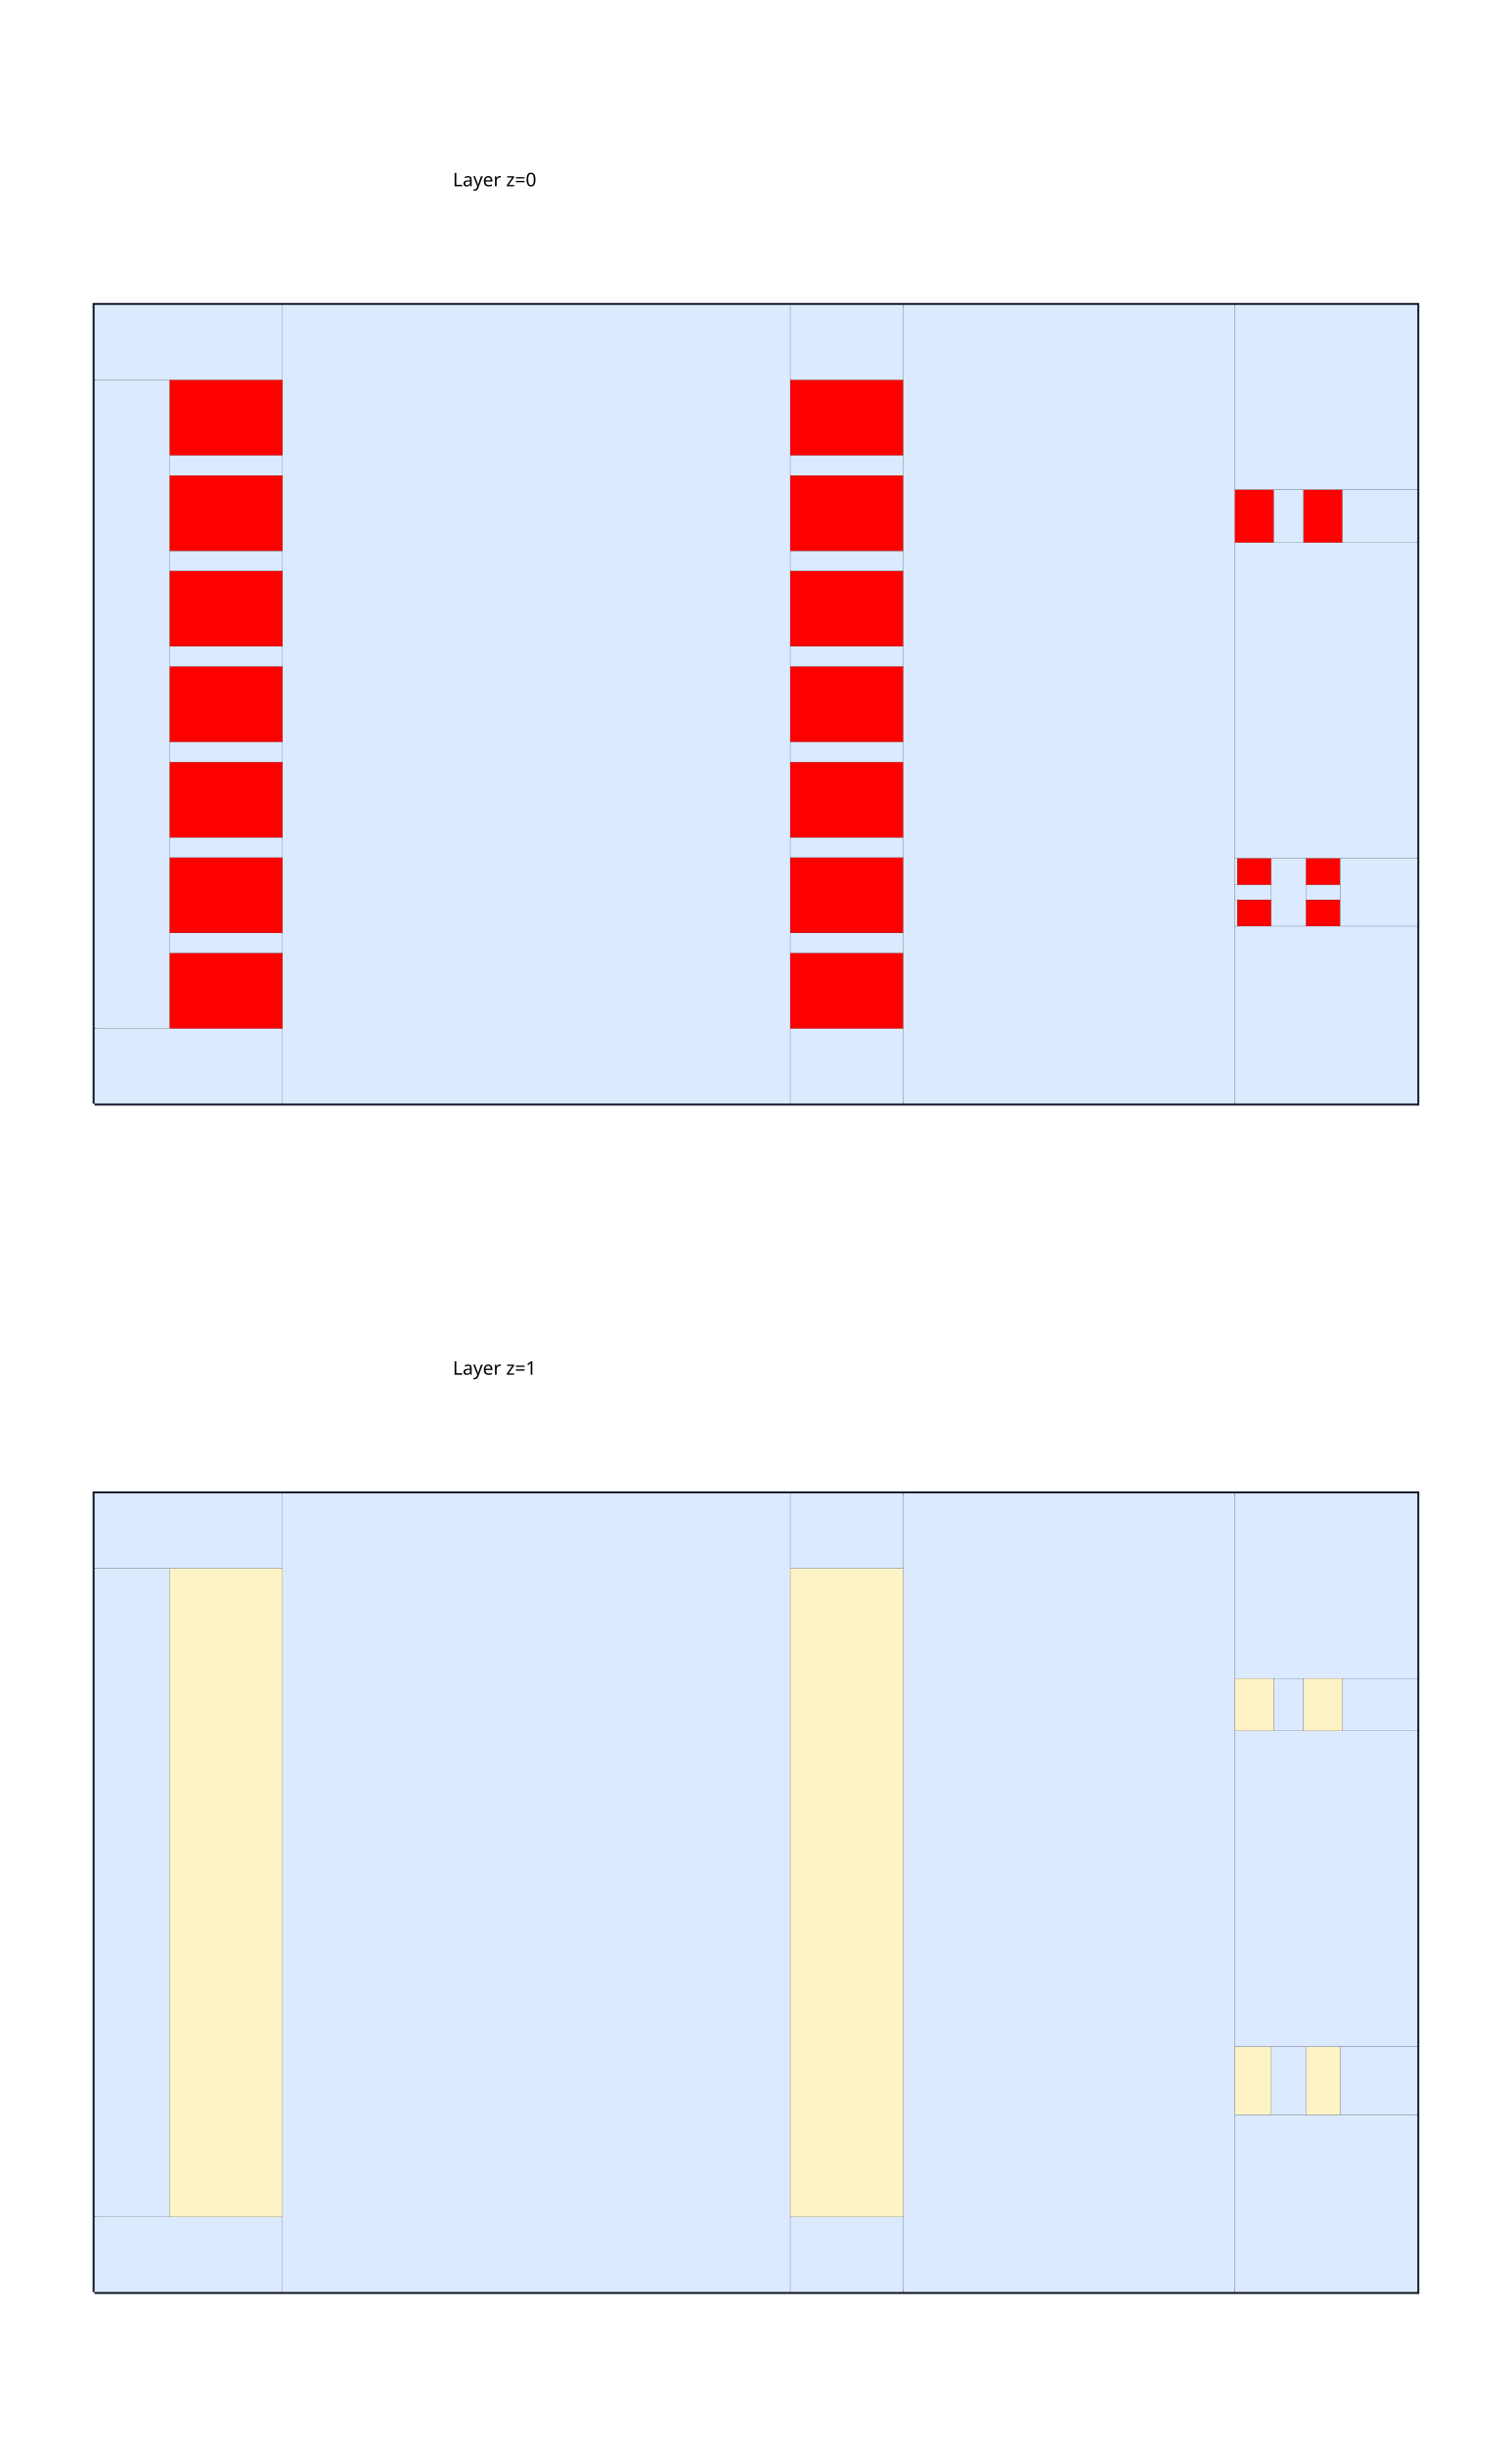
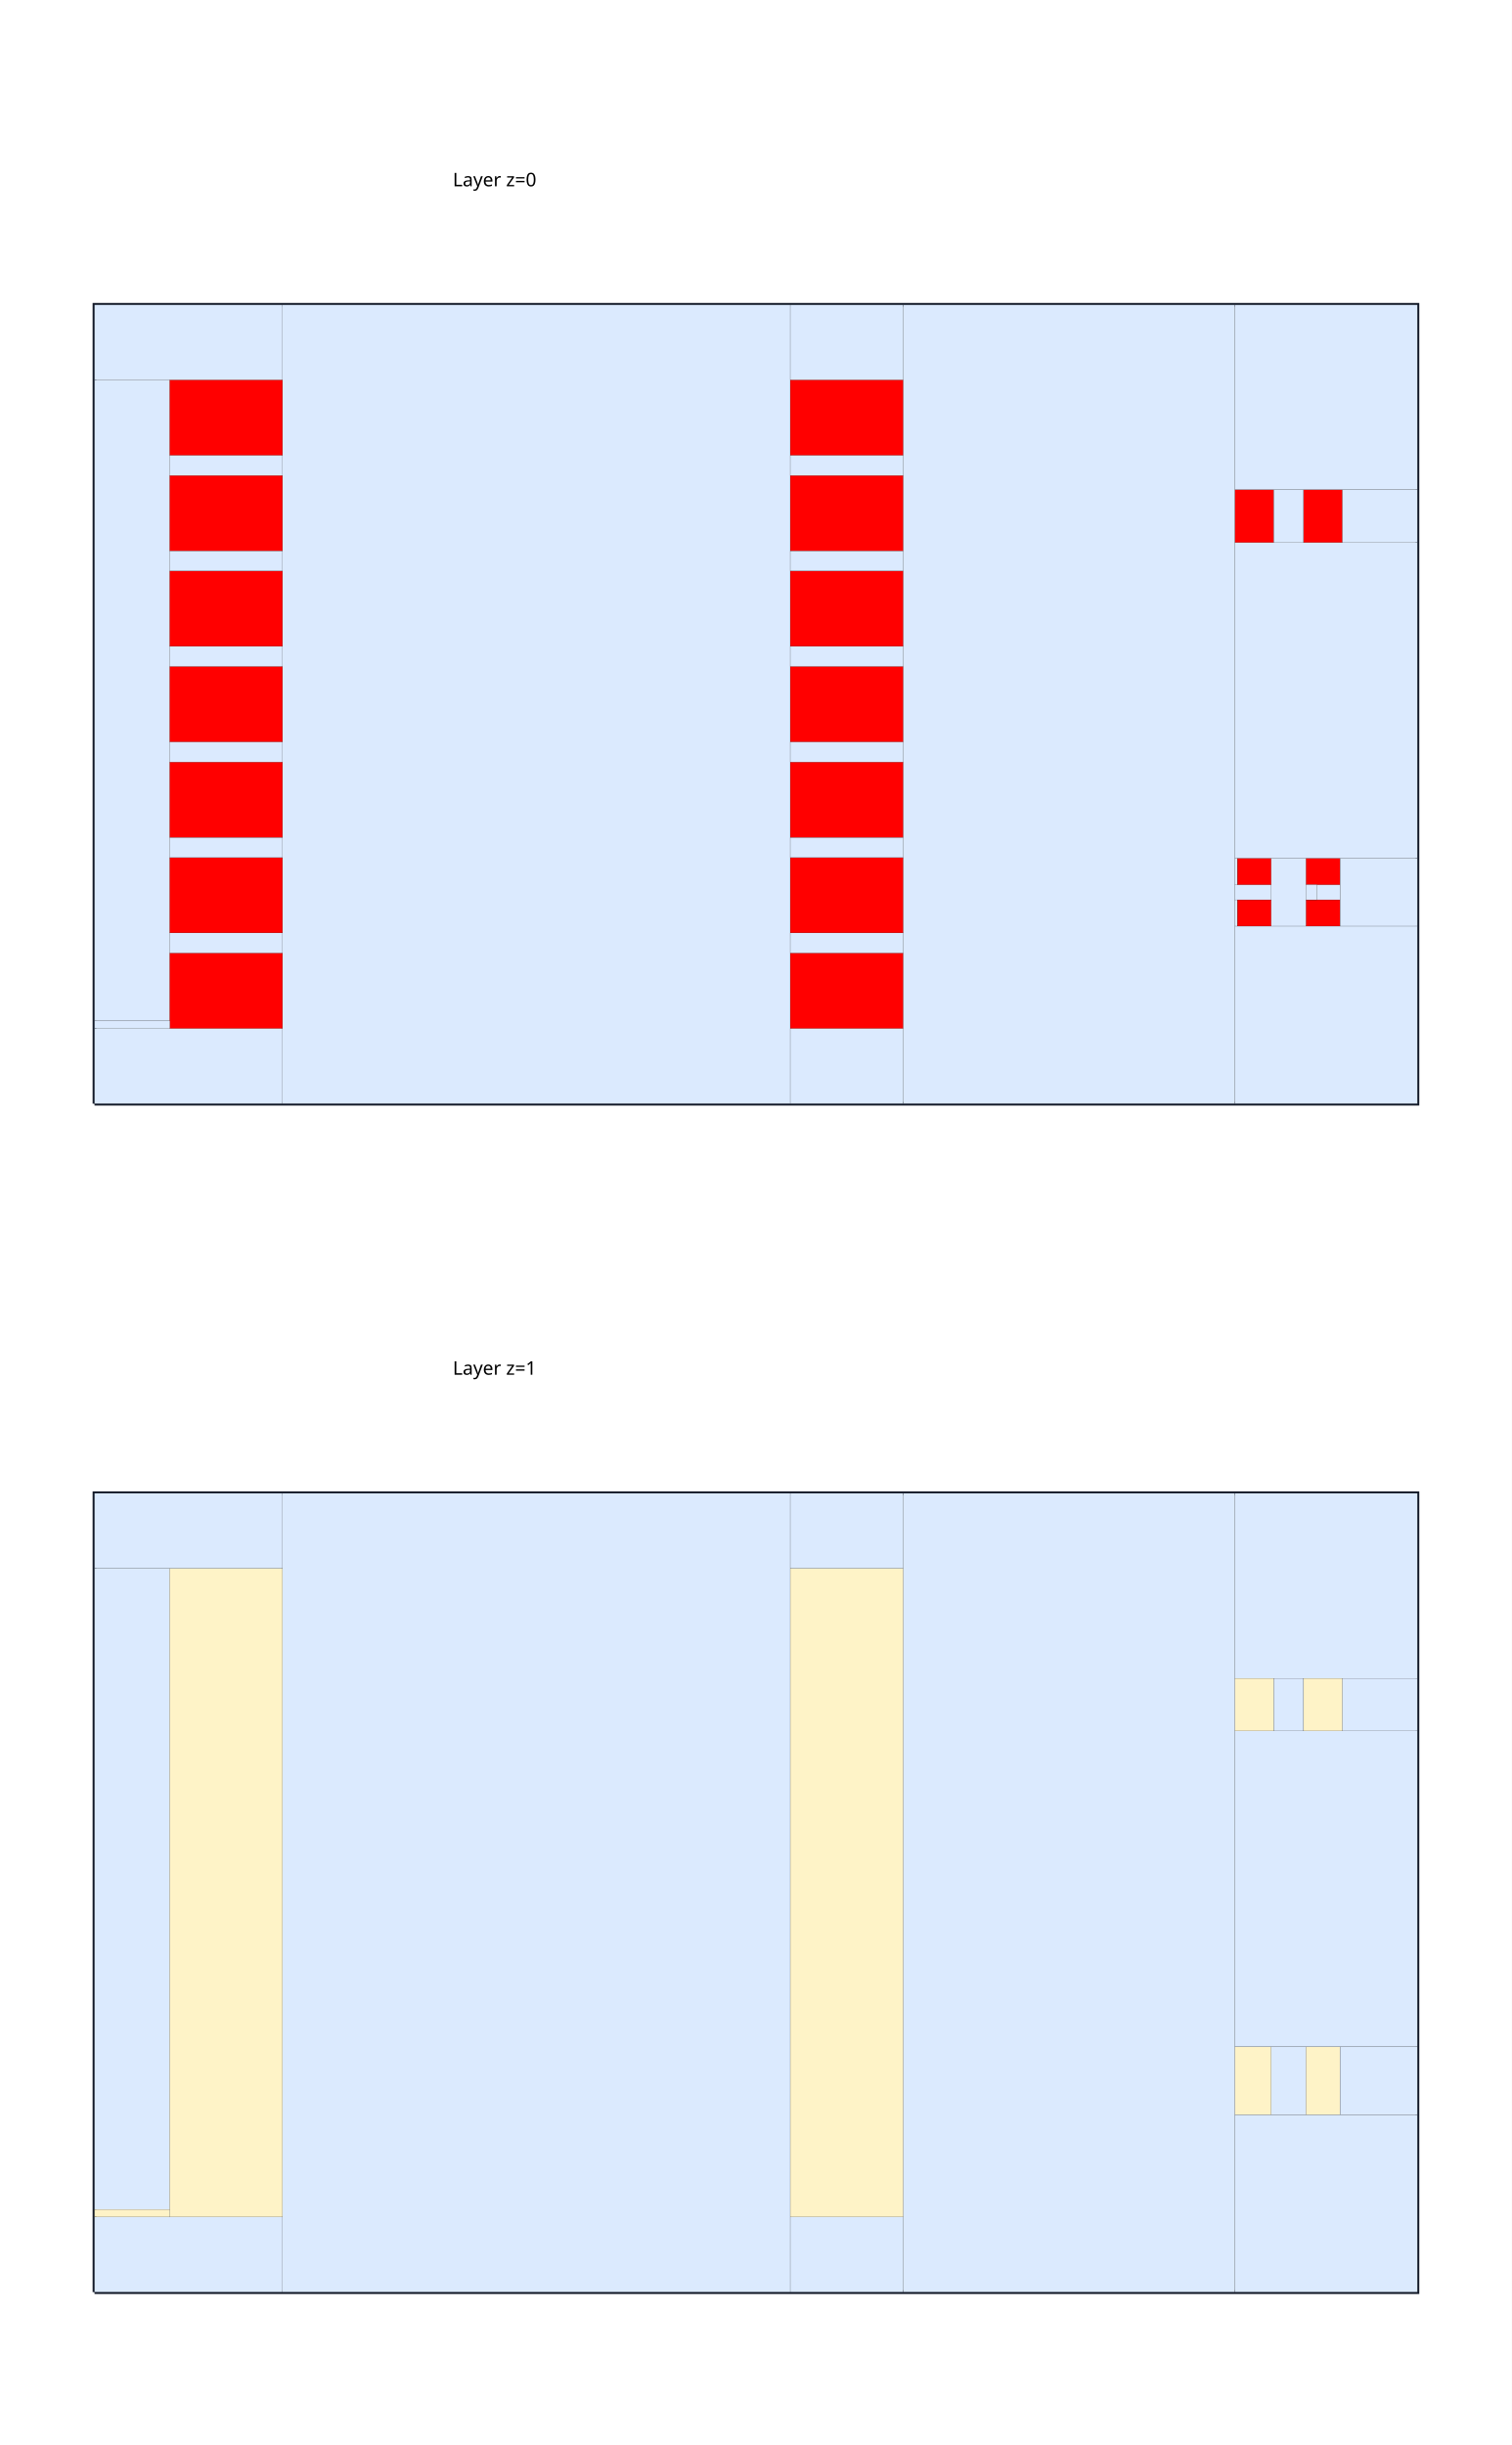
<svg xmlns="http://www.w3.org/2000/svg" width="640" height="1035" viewBox="0 0 640 1035">
  <rect width="100%" height="100%" fill="white" />
  <g>
    <polyline data-points="-11.749999999999998,-10.620000000000001 23.424999999999997,-10.620000000000001 23.424999999999997,10.620000000000001 -11.749999999999998,10.620000000000001 -11.749999999999998,-10.620000000000001" data-type="line" data-label="bounds" points="40,467.192 600,467.192 600,129.042 40,129.042 40,467.192" fill="none" stroke="#111827" stroke-width="1.592" />
  </g>
  <g>
    <polyline data-points="-11.749999999999998,-42.22 23.424999999999997,-42.22 23.424999999999997,-20.98 -11.749999999999998,-20.98 -11.749999999999998,-42.22" data-type="line" data-label="bounds" points="40,970.276 600,970.276 600,632.127 40,632.127 40,970.276" fill="none" stroke="#111827" stroke-width="1.592" />
  </g>
  <g>
    <rect data-type="rect" data-label="node" data-x="0" data-y="0" x="119.602" y="129.042" width="214.925" height="338.149" fill="#dbeafe" stroke="black" stroke-width="0.063" />
  </g>
  <g>
    <rect data-type="rect" data-label="node" data-x="14.1625" data-y="0" x="382.289" y="129.042" width="140.498" height="338.149" fill="#dbeafe" stroke="black" stroke-width="0.063" />
  </g>
  <g>
-     <rect data-type="rect" data-label="node" data-x="21" data-y="-8.260018149999988" x="522.786" y="392.048" width="77.214" height="75.144" fill="#dbeafe" stroke="black" stroke-width="0.063" />
-   </g>
-   <g>
-     <rect data-type="rect" data-label="node" data-x="21" data-y="0.10001814999998704" x="522.786" y="229.659" width="77.214" height="133.731" fill="#dbeafe" stroke="black" stroke-width="0.063" />
+     <rect data-type="rect" data-label="node" data-x="21" data-y="-8.260017999999999" x="522.786" y="392.048" width="77.214" height="75.144" fill="#dbeafe" stroke="black" stroke-width="0.063" />
+   </g>
+   <g>
+     <rect data-type="rect" data-label="node" data-x="21" data-y="0.1000179999999995" x="522.786" y="229.659" width="77.214" height="133.731" fill="#dbeafe" stroke="black" stroke-width="0.063" />
  </g>
  <g>
    <rect data-type="rect" data-label="node" data-x="21" data-y="8.16" x="522.786" y="129.042" width="77.214" height="78.328" fill="#dbeafe" stroke="black" stroke-width="0.063" />
  </g>
  <g>
-     <rect data-type="rect" data-label="node" data-x="-9.25" data-y="9.620000000000001" x="40" y="129.042" width="79.602" height="31.841" fill="#dbeafe" stroke="black" stroke-width="0.063" />
-   </g>
-   <g>
-     <rect data-type="rect" data-label="node" data-x="8.25" data-y="9.620000000000001" x="334.527" y="129.042" width="47.761" height="31.841" fill="#dbeafe" stroke="black" stroke-width="0.063" />
-   </g>
-   <g>
-     <rect data-type="rect" data-label="node" data-x="-9.25" data-y="-9.620000000000001" x="40" y="435.351" width="79.602" height="31.841" fill="#dbeafe" stroke="black" stroke-width="0.063" />
-   </g>
-   <g>
-     <rect data-type="rect" data-label="node" data-x="-10.75" data-y="0" x="40" y="160.883" width="31.841" height="274.468" fill="#dbeafe" stroke="black" stroke-width="0.063" />
-   </g>
-   <g>
-     <rect data-type="rect" data-label="node" data-x="8.25" data-y="-9.620000000000001" x="334.527" y="435.351" width="47.761" height="31.841" fill="#dbeafe" stroke="black" stroke-width="0.063" />
+     <rect data-type="rect" data-label="node" data-x="-9.25" data-y="9.62" x="40" y="129.042" width="79.602" height="31.841" fill="#dbeafe" stroke="black" stroke-width="0.063" />
+   </g>
+   <g>
+     <rect data-type="rect" data-label="node" data-x="8.25" data-y="9.62" x="334.527" y="129.042" width="47.761" height="31.841" fill="#dbeafe" stroke="black" stroke-width="0.063" />
+   </g>
+   <g>
+     <rect data-type="rect" data-label="node" data-x="-9.25" data-y="-9.62" x="40" y="435.351" width="79.602" height="31.841" fill="#dbeafe" stroke="black" stroke-width="0.063" />
+   </g>
+   <g>
+     <rect data-type="rect" data-label="node" data-x="-10.75" data-y="0.09921950000000024" x="40" y="160.883" width="31.841" height="271.308" fill="#dbeafe" stroke="black" stroke-width="0.063" />
+   </g>
+   <g>
+     <rect data-type="rect" data-label="node" data-x="8.25" data-y="-9.62" x="334.527" y="435.351" width="47.761" height="31.841" fill="#dbeafe" stroke="black" stroke-width="0.063" />
  </g>
  <g>
    <rect data-type="rect" data-label="node" data-x="20" data-y="-5" x="538.069" y="363.39" width="14.807" height="28.658" fill="#dbeafe" stroke="black" stroke-width="0.063" />
  </g>
  <g>
-     <rect data-type="rect" data-label="node" data-x="22.395017049999993" data-y="-5" x="567.205" y="363.39" width="32.795" height="28.658" fill="#dbeafe" stroke="black" stroke-width="0.063" />
-   </g>
-   <g>
-     <rect data-type="rect" data-label="node" data-x="22.424999999999997" data-y="5" x="568.159" y="207.371" width="31.841" height="22.289" fill="#dbeafe" stroke="black" stroke-width="0.063" />
-   </g>
-   <g>
    <rect data-type="rect" data-label="node" data-x="20" data-y="5" x="539.104" y="207.371" width="12.736" height="22.289" fill="#dbeafe" stroke="black" stroke-width="0.063" />
  </g>
  <g>
-     <rect data-type="rect" data-label="node" data-x="20.91503499999999" data-y="-5" x="552.876" y="374.534" width="14.328" height="6.369" fill="#dbeafe" stroke="black" stroke-width="0.063" />
+     <rect data-type="rect" data-label="node" data-x="22.395016999999996" data-y="-5" x="567.205" y="363.39" width="32.795" height="28.658" fill="#dbeafe" stroke="black" stroke-width="0.063" />
+   </g>
+   <g>
+     <rect data-type="rect" data-label="node" data-x="22.425" data-y="5" x="568.159" y="207.371" width="31.841" height="22.289" fill="#dbeafe" stroke="black" stroke-width="0.063" />
+   </g>
+   <g>
+     <rect data-type="rect" data-label="node" data-x="-8.25" data-y="-6.35" x="71.841" y="394.913" width="47.761" height="8.597" fill="#dbeafe" stroke="black" stroke-width="0.063" />
+   </g>
+   <g>
+     <rect data-type="rect" data-label="node" data-x="-8.25" data-y="-3.81" x="71.841" y="354.475" width="47.761" height="8.597" fill="#dbeafe" stroke="black" stroke-width="0.063" />
+   </g>
+   <g>
+     <rect data-type="rect" data-label="node" data-x="-8.25" data-y="-1.27" x="71.841" y="314.037" width="47.761" height="8.597" fill="#dbeafe" stroke="black" stroke-width="0.063" />
+   </g>
+   <g>
+     <rect data-type="rect" data-label="node" data-x="-8.25" data-y="1.27" x="71.841" y="273.6" width="47.761" height="8.597" fill="#dbeafe" stroke="black" stroke-width="0.063" />
+   </g>
+   <g>
+     <rect data-type="rect" data-label="node" data-x="-8.25" data-y="3.81" x="71.841" y="233.162" width="47.761" height="8.597" fill="#dbeafe" stroke="black" stroke-width="0.063" />
+   </g>
+   <g>
+     <rect data-type="rect" data-label="node" data-x="-8.25" data-y="6.35" x="71.841" y="192.724" width="47.761" height="8.597" fill="#dbeafe" stroke="black" stroke-width="0.063" />
+   </g>
+   <g>
+     <rect data-type="rect" data-label="node" data-x="8.25" data-y="-6.35" x="334.527" y="394.913" width="47.761" height="8.597" fill="#dbeafe" stroke="black" stroke-width="0.063" />
+   </g>
+   <g>
+     <rect data-type="rect" data-label="node" data-x="8.25" data-y="-3.81" x="334.527" y="354.475" width="47.761" height="8.597" fill="#dbeafe" stroke="black" stroke-width="0.063" />
  </g>
  <g>
    <rect data-type="rect" data-label="node" data-x="8.25" data-y="-1.27" x="334.527" y="314.037" width="47.761" height="8.597" fill="#dbeafe" stroke="black" stroke-width="0.063" />
  </g>
  <g>
    <rect data-type="rect" data-label="node" data-x="8.25" data-y="1.27" x="334.527" y="273.6" width="47.761" height="8.597" fill="#dbeafe" stroke="black" stroke-width="0.063" />
  </g>
  <g>
    <rect data-type="rect" data-label="node" data-x="8.25" data-y="3.81" x="334.527" y="233.162" width="47.761" height="8.597" fill="#dbeafe" stroke="black" stroke-width="0.063" />
  </g>
  <g>
    <rect data-type="rect" data-label="node" data-x="8.25" data-y="6.35" x="334.527" y="192.724" width="47.761" height="8.597" fill="#dbeafe" stroke="black" stroke-width="0.063" />
  </g>
  <g>
-     <rect data-type="rect" data-label="node" data-x="-8.25" data-y="1.27" x="71.841" y="273.6" width="47.761" height="8.597" fill="#dbeafe" stroke="black" stroke-width="0.063" />
-   </g>
-   <g>
-     <rect data-type="rect" data-label="node" data-x="-8.25" data-y="3.81" x="71.841" y="233.162" width="47.761" height="8.597" fill="#dbeafe" stroke="black" stroke-width="0.063" />
-   </g>
-   <g>
-     <rect data-type="rect" data-label="node" data-x="-8.25" data-y="6.35" x="71.841" y="192.724" width="47.761" height="8.597" fill="#dbeafe" stroke="black" stroke-width="0.063" />
-   </g>
-   <g>
-     <rect data-type="rect" data-label="node" data-x="8.25" data-y="-6.35" x="334.527" y="394.913" width="47.761" height="8.597" fill="#dbeafe" stroke="black" stroke-width="0.063" />
-   </g>
-   <g>
-     <rect data-type="rect" data-label="node" data-x="8.25" data-y="-3.8099999999999996" x="334.527" y="354.475" width="47.761" height="8.597" fill="#dbeafe" stroke="black" stroke-width="0.063" />
-   </g>
-   <g>
-     <rect data-type="rect" data-label="node" data-x="-8.25" data-y="-6.35" x="71.841" y="394.913" width="47.761" height="8.597" fill="#dbeafe" stroke="black" stroke-width="0.063" />
-   </g>
-   <g>
-     <rect data-type="rect" data-label="node" data-x="-8.25" data-y="-3.8099999999999996" x="71.841" y="354.475" width="47.761" height="8.597" fill="#dbeafe" stroke="black" stroke-width="0.063" />
-   </g>
-   <g>
-     <rect data-type="rect" data-label="node" data-x="-8.25" data-y="-1.27" x="71.841" y="314.037" width="47.761" height="8.597" fill="#dbeafe" stroke="black" stroke-width="0.063" />
-   </g>
-   <g>
-     <rect data-type="rect" data-label="node" data-x="19.054982050000007" data-y="-5" x="522.786" y="374.534" width="15.283" height="6.369" fill="#dbeafe" stroke="black" stroke-width="0.063" />
+     <rect data-type="rect" data-label="node" data-x="19.054982" data-y="-5.0000005000000005" x="522.786" y="374.534" width="15.283" height="6.369" fill="#dbeafe" stroke="black" stroke-width="0.063" />
+   </g>
+   <g>
+     <rect data-type="rect" data-label="node" data-x="21.057422499999998" data-y="-5.0000005000000005" x="557.41" y="374.534" width="9.795" height="6.369" fill="#dbeafe" stroke="black" stroke-width="0.063" />
  </g>
  <g>
    <rect data-type="rect" data-label="node" data-x="-8.25" data-y="7.620000000000001" x="71.841" y="160.883" width="47.761" height="31.841" fill="red" stroke="black" stroke-width="0.063" />
  </g>
  <g>
    <rect data-type="rect" data-label="node" data-x="-8.25" data-y="5.08" x="71.841" y="201.321" width="47.761" height="31.841" fill="red" stroke="black" stroke-width="0.063" />
  </g>
  <g>
    <rect data-type="rect" data-label="node" data-x="-8.25" data-y="2.54" x="71.841" y="241.759" width="47.761" height="31.841" fill="red" stroke="black" stroke-width="0.063" />
  </g>
  <g>
    <rect data-type="rect" data-label="node" data-x="-8.25" data-y="0" x="71.841" y="282.197" width="47.761" height="31.841" fill="red" stroke="black" stroke-width="0.063" />
  </g>
  <g>
    <rect data-type="rect" data-label="node" data-x="-8.25" data-y="-2.54" x="71.841" y="322.634" width="47.761" height="31.841" fill="red" stroke="black" stroke-width="0.063" />
  </g>
  <g>
    <rect data-type="rect" data-label="node" data-x="-8.25" data-y="-5.079999999999999" x="71.841" y="363.072" width="47.761" height="31.841" fill="red" stroke="black" stroke-width="0.063" />
  </g>
  <g>
    <rect data-type="rect" data-label="node" data-x="-8.25" data-y="-7.620000000000001" x="71.841" y="403.51" width="47.761" height="31.841" fill="red" stroke="black" stroke-width="0.063" />
  </g>
  <g>
    <rect data-type="rect" data-label="node" data-x="8.25" data-y="7.620000000000001" x="334.527" y="160.883" width="47.761" height="31.841" fill="red" stroke="black" stroke-width="0.063" />
  </g>
  <g>
    <rect data-type="rect" data-label="node" data-x="8.25" data-y="5.08" x="334.527" y="201.321" width="47.761" height="31.841" fill="red" stroke="black" stroke-width="0.063" />
  </g>
  <g>
    <rect data-type="rect" data-label="node" data-x="8.25" data-y="2.54" x="334.527" y="241.759" width="47.761" height="31.841" fill="red" stroke="black" stroke-width="0.063" />
  </g>
  <g>
    <rect data-type="rect" data-label="node" data-x="8.25" data-y="0" x="334.527" y="282.197" width="47.761" height="31.841" fill="red" stroke="black" stroke-width="0.063" />
  </g>
  <g>
    <rect data-type="rect" data-label="node" data-x="8.25" data-y="-2.54" x="334.527" y="322.634" width="47.761" height="31.841" fill="red" stroke="black" stroke-width="0.063" />
  </g>
  <g>
    <rect data-type="rect" data-label="node" data-x="8.25" data-y="-5.079999999999999" x="334.527" y="363.072" width="47.761" height="31.841" fill="red" stroke="black" stroke-width="0.063" />
  </g>
  <g>
    <rect data-type="rect" data-label="node" data-x="8.25" data-y="-7.620000000000001" x="334.527" y="403.51" width="47.761" height="31.841" fill="red" stroke="black" stroke-width="0.063" />
  </g>
  <g>
    <rect data-type="rect" data-label="node" data-x="19.0875" data-y="5" x="522.786" y="207.371" width="16.318" height="22.289" fill="red" stroke="black" stroke-width="0.063" />
  </g>
  <g>
    <rect data-type="rect" data-label="node" data-x="20.9125" data-y="5" x="551.841" y="207.371" width="16.318" height="22.289" fill="red" stroke="black" stroke-width="0.063" />
  </g>
  <g>
    <rect data-type="rect" data-label="node" data-x="19.08496500000001" data-y="-4.449963000000025" x="523.741" y="363.39" width="14.328" height="11.144" fill="red" stroke="black" stroke-width="0.063" />
  </g>
  <g>
    <rect data-type="rect" data-label="node" data-x="19.08496500000001" data-y="-5.550036999999975" x="523.741" y="380.904" width="14.328" height="11.144" fill="red" stroke="black" stroke-width="0.063" />
  </g>
  <g>
    <rect data-type="rect" data-label="node" data-x="20.91503499999999" data-y="-5.550036999999975" x="552.876" y="380.904" width="14.328" height="11.144" fill="red" stroke="black" stroke-width="0.063" />
  </g>
  <g>
    <rect data-type="rect" data-label="node" data-x="20.91503499999999" data-y="-4.449963000000025" x="552.876" y="363.39" width="14.328" height="11.144" fill="red" stroke="black" stroke-width="0.063" />
  </g>
  <g>
-     <rect data-type="rect" data-label="node" data-x="18.604982950000007" data-y="-5.550036999999975" x="522.786" y="380.904" width="0.955" height="11.144" fill="#dbeafe" stroke="black" stroke-width="0.063" />
-   </g>
-   <g>
-     <rect data-type="rect" data-label="node" data-x="18.604982950000007" data-y="-4.449963000000025" x="522.786" y="363.39" width="0.955" height="11.144" fill="#dbeafe" stroke="black" stroke-width="0.063" />
+     <rect data-type="rect" data-label="node" data-x="18.604982950000007" data-y="-5.550037" x="522.786" y="380.904" width="0.955" height="11.144" fill="#dbeafe" stroke="black" stroke-width="0.063" />
+   </g>
+   <g>
+     <rect data-type="rect" data-label="node" data-x="18.604982950000007" data-y="-4.4499635" x="522.786" y="363.39" width="0.955" height="11.144" fill="#dbeafe" stroke="black" stroke-width="0.063" />
+   </g>
+   <g>
+     <rect data-type="rect" data-label="node" data-x="-10.75" data-y="-8.520781" x="40" y="432.192" width="31.841" height="3.159" fill="#dbeafe" stroke="black" stroke-width="0.063" />
+   </g>
+   <g>
+     <rect data-type="rect" data-label="node" data-x="20.607423499999996" data-y="-5" x="552.876" y="374.534" width="4.534" height="6.369" fill="#dbeafe" stroke="black" stroke-width="0.063" />
  </g>
  <g>
    <rect data-type="rect" data-label="node" data-x="0" data-y="-31.6" x="119.602" y="632.127" width="214.925" height="338.149" fill="#dbeafe" stroke="black" stroke-width="0.063" />
  </g>
  <g>
    <rect data-type="rect" data-label="node" data-x="14.1625" data-y="-31.6" x="382.289" y="632.127" width="140.498" height="338.149" fill="#dbeafe" stroke="black" stroke-width="0.063" />
  </g>
  <g>
-     <rect data-type="rect" data-label="node" data-x="21" data-y="-39.86001814999999" x="522.786" y="895.132" width="77.214" height="75.144" fill="#dbeafe" stroke="black" stroke-width="0.063" />
-   </g>
-   <g>
-     <rect data-type="rect" data-label="node" data-x="21" data-y="-31.499981850000015" x="522.786" y="732.744" width="77.214" height="133.731" fill="#dbeafe" stroke="black" stroke-width="0.063" />
+     <rect data-type="rect" data-label="node" data-x="21" data-y="-39.860018" x="522.786" y="895.132" width="77.214" height="75.144" fill="#dbeafe" stroke="black" stroke-width="0.063" />
+   </g>
+   <g>
+     <rect data-type="rect" data-label="node" data-x="21" data-y="-31.499982000000003" x="522.786" y="732.744" width="77.214" height="133.731" fill="#dbeafe" stroke="black" stroke-width="0.063" />
  </g>
  <g>
    <rect data-type="rect" data-label="node" data-x="21" data-y="-23.44" x="522.786" y="632.127" width="77.214" height="78.328" fill="#dbeafe" stroke="black" stroke-width="0.063" />
  </g>
  <g>
-     <rect data-type="rect" data-label="node" data-x="-9.25" data-y="-21.98" x="40" y="632.127" width="79.602" height="31.841" fill="#dbeafe" stroke="black" stroke-width="0.063" />
-   </g>
-   <g>
-     <rect data-type="rect" data-label="node" data-x="8.25" data-y="-21.98" x="334.527" y="632.127" width="47.761" height="31.841" fill="#dbeafe" stroke="black" stroke-width="0.063" />
+     <rect data-type="rect" data-label="node" data-x="-9.25" data-y="-21.980000000000004" x="40" y="632.127" width="79.602" height="31.841" fill="#dbeafe" stroke="black" stroke-width="0.063" />
+   </g>
+   <g>
+     <rect data-type="rect" data-label="node" data-x="8.25" data-y="-21.980000000000004" x="334.527" y="632.127" width="47.761" height="31.841" fill="#dbeafe" stroke="black" stroke-width="0.063" />
  </g>
  <g>
    <rect data-type="rect" data-label="node" data-x="-9.25" data-y="-41.22" x="40" y="938.435" width="79.602" height="31.841" fill="#dbeafe" stroke="black" stroke-width="0.063" />
  </g>
  <g>
-     <rect data-type="rect" data-label="node" data-x="-10.75" data-y="-31.6" x="40" y="663.968" width="31.841" height="274.468" fill="#dbeafe" stroke="black" stroke-width="0.063" />
+     <rect data-type="rect" data-label="node" data-x="-10.75" data-y="-31.5007805" x="40" y="663.968" width="31.841" height="271.308" fill="#dbeafe" stroke="black" stroke-width="0.063" />
  </g>
  <g>
    <rect data-type="rect" data-label="node" data-x="8.25" data-y="-41.22" x="334.527" y="938.435" width="47.761" height="31.841" fill="#dbeafe" stroke="black" stroke-width="0.063" />
  </g>
  <g>
    <rect data-type="rect" data-label="node" data-x="20" data-y="-36.6" x="538.069" y="866.475" width="14.807" height="28.658" fill="#dbeafe" stroke="black" stroke-width="0.063" />
  </g>
  <g>
-     <rect data-type="rect" data-label="node" data-x="22.395017049999993" data-y="-36.6" x="567.205" y="866.475" width="32.795" height="28.658" fill="#dbeafe" stroke="black" stroke-width="0.063" />
-   </g>
-   <g>
-     <rect data-type="rect" data-label="node" data-x="22.424999999999997" data-y="-26.6" x="568.159" y="710.455" width="31.841" height="22.289" fill="#dbeafe" stroke="black" stroke-width="0.063" />
-   </g>
-   <g>
    <rect data-type="rect" data-label="node" data-x="20" data-y="-26.6" x="539.104" y="710.455" width="12.736" height="22.289" fill="#dbeafe" stroke="black" stroke-width="0.063" />
  </g>
  <g>
+     <rect data-type="rect" data-label="node" data-x="22.395016999999996" data-y="-36.6" x="567.205" y="866.475" width="32.795" height="28.658" fill="#dbeafe" stroke="black" stroke-width="0.063" />
+   </g>
+   <g>
+     <rect data-type="rect" data-label="node" data-x="22.425" data-y="-26.6" x="568.159" y="710.455" width="31.841" height="22.289" fill="#dbeafe" stroke="black" stroke-width="0.063" />
+   </g>
+   <g>
    <rect data-type="rect" data-label="node" data-x="-8.25" data-y="-31.6" x="71.841" y="663.968" width="47.761" height="274.468" fill="#fef3c7" stroke="black" stroke-width="0.063" />
  </g>
  <g>
    <rect data-type="rect" data-label="node" data-x="8.25" data-y="-31.6" x="334.527" y="663.968" width="47.761" height="274.468" fill="#fef3c7" stroke="black" stroke-width="0.063" />
  </g>
  <g>
+     <rect data-type="rect" data-label="node" data-x="19.054982" data-y="-36.6" x="522.786" y="866.475" width="15.283" height="28.658" fill="#fef3c7" stroke="black" stroke-width="0.063" />
+   </g>
+   <g>
    <rect data-type="rect" data-label="node" data-x="19.0875" data-y="-26.6" x="522.786" y="710.455" width="16.318" height="22.289" fill="#fef3c7" stroke="black" stroke-width="0.063" />
  </g>
  <g>
-     <rect data-type="rect" data-label="node" data-x="20.9125" data-y="-26.6" x="551.841" y="710.455" width="16.318" height="22.289" fill="#fef3c7" stroke="black" stroke-width="0.063" />
-   </g>
-   <g>
-     <rect data-type="rect" data-label="node" data-x="19.054982050000007" data-y="-36.6" x="522.786" y="866.475" width="15.283" height="28.658" fill="#fef3c7" stroke="black" stroke-width="0.063" />
-   </g>
-   <g>
-     <rect data-type="rect" data-label="node" data-x="20.91503499999999" data-y="-36.6" x="552.876" y="866.475" width="14.328" height="28.658" fill="#fef3c7" stroke="black" stroke-width="0.063" />
-   </g>
-   <text data-type="text" data-label="Layer z=0" data-x="0" data-y="14.16" x="227.065" y="72.684" fill="black" font-size="7.96" font-family="sans-serif" text-anchor="end" dominant-baseline="text-before-edge">Layer z=0</text>
-   <text data-type="text" data-label="Layer z=1" data-x="0" data-y="-17.44" x="227.065" y="575.769" fill="black" font-size="7.96" font-family="sans-serif" text-anchor="end" dominant-baseline="text-before-edge">Layer z=1</text>
+     <rect data-type="rect" data-label="node" data-x="20.912499999999998" data-y="-26.6" x="551.841" y="710.455" width="16.318" height="22.289" fill="#fef3c7" stroke="black" stroke-width="0.063" />
+   </g>
+   <g>
+     <rect data-type="rect" data-label="node" data-x="20.915034999999996" data-y="-36.6" x="552.876" y="866.475" width="14.328" height="28.658" fill="#fef3c7" stroke="black" stroke-width="0.063" />
+   </g>
+   <g>
+     <rect data-type="rect" data-label="node" data-x="-10.75" data-y="-40.120781" x="40" y="935.276" width="31.841" height="3.159" fill="#fef3c7" stroke="black" stroke-width="0.063" />
+   </g>
+   <text data-type="text" data-label="Layer z=0" data-x="0" data-y="14.159999999999998" x="227.065" y="72.684" fill="black" font-size="7.96" font-family="sans-serif" text-anchor="end" dominant-baseline="text-before-edge">Layer z=0</text>
+   <text data-type="text" data-label="Layer z=1" data-x="0" data-y="-17.440000000000005" x="227.065" y="575.769" fill="black" font-size="7.96" font-family="sans-serif" text-anchor="end" dominant-baseline="text-before-edge">Layer z=1</text>
  <g id="crosshair" style="display: none">
    <line id="crosshair-h" y1="0" y2="1035" stroke="#666" stroke-width="0.5" />
    <line id="crosshair-v" x1="0" x2="640" stroke="#666" stroke-width="0.5" />
    <text id="coordinates" font-family="monospace" font-size="12" fill="#666" />
  </g>
</svg>
